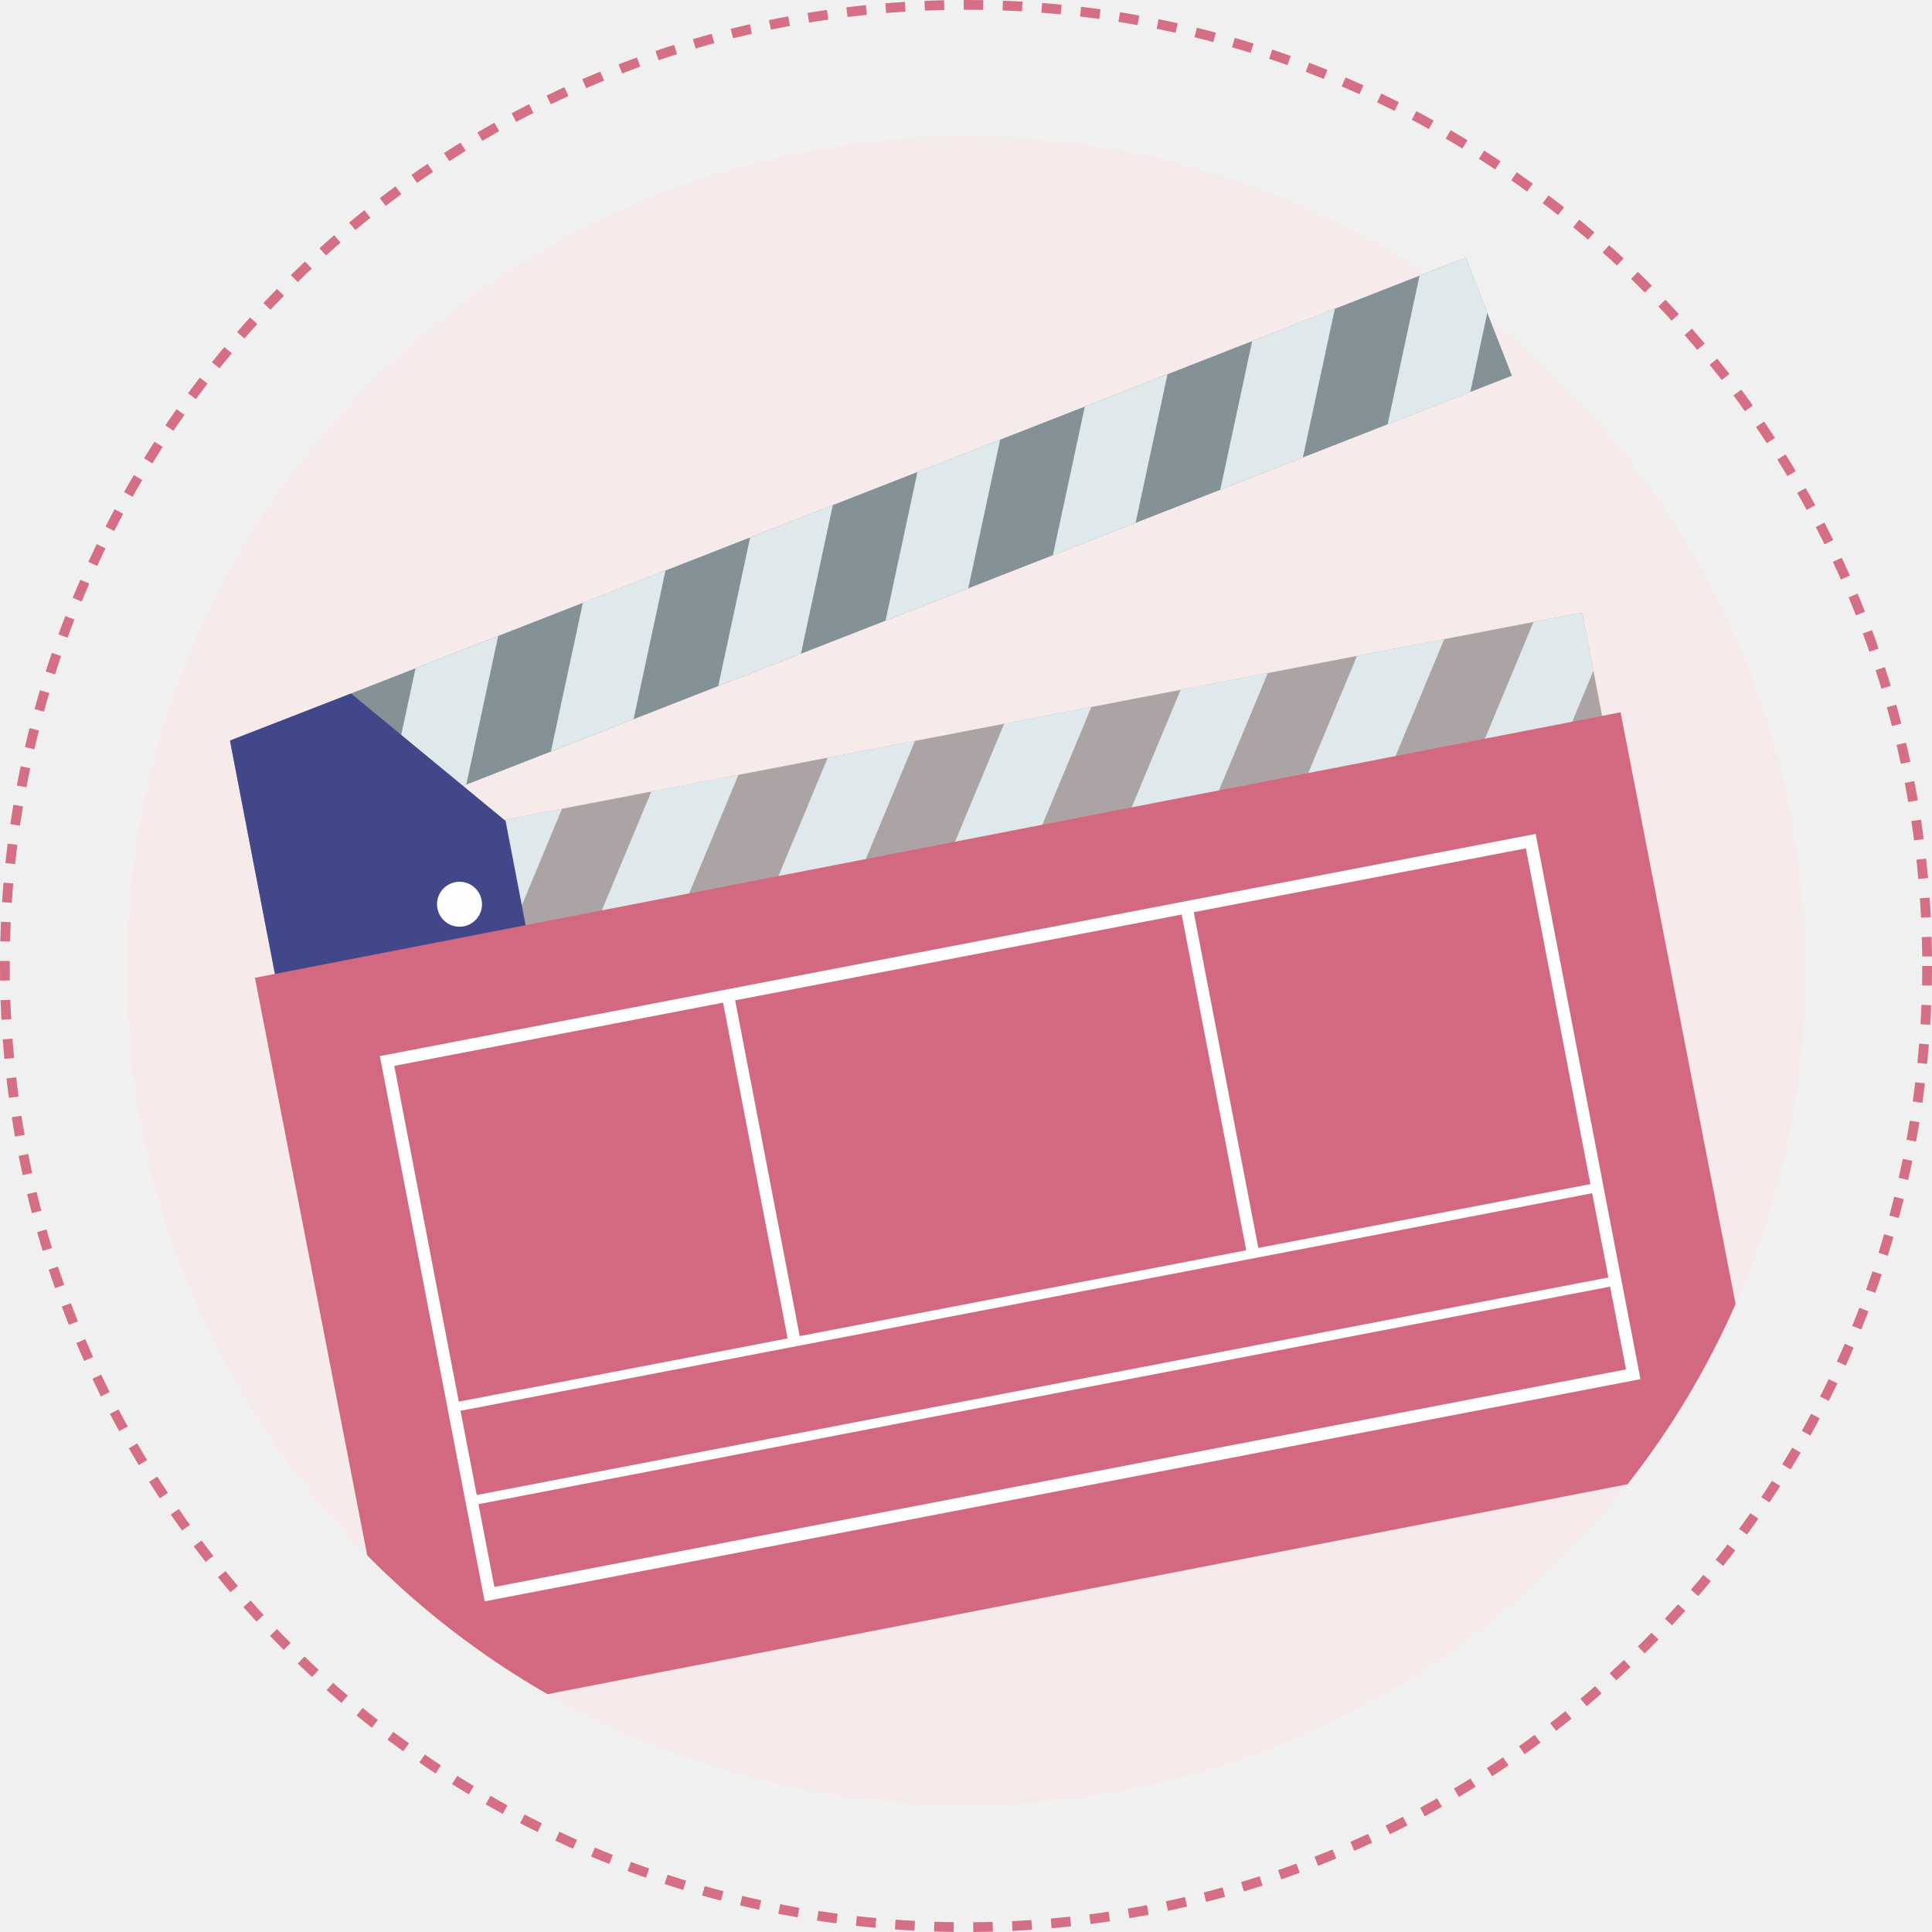
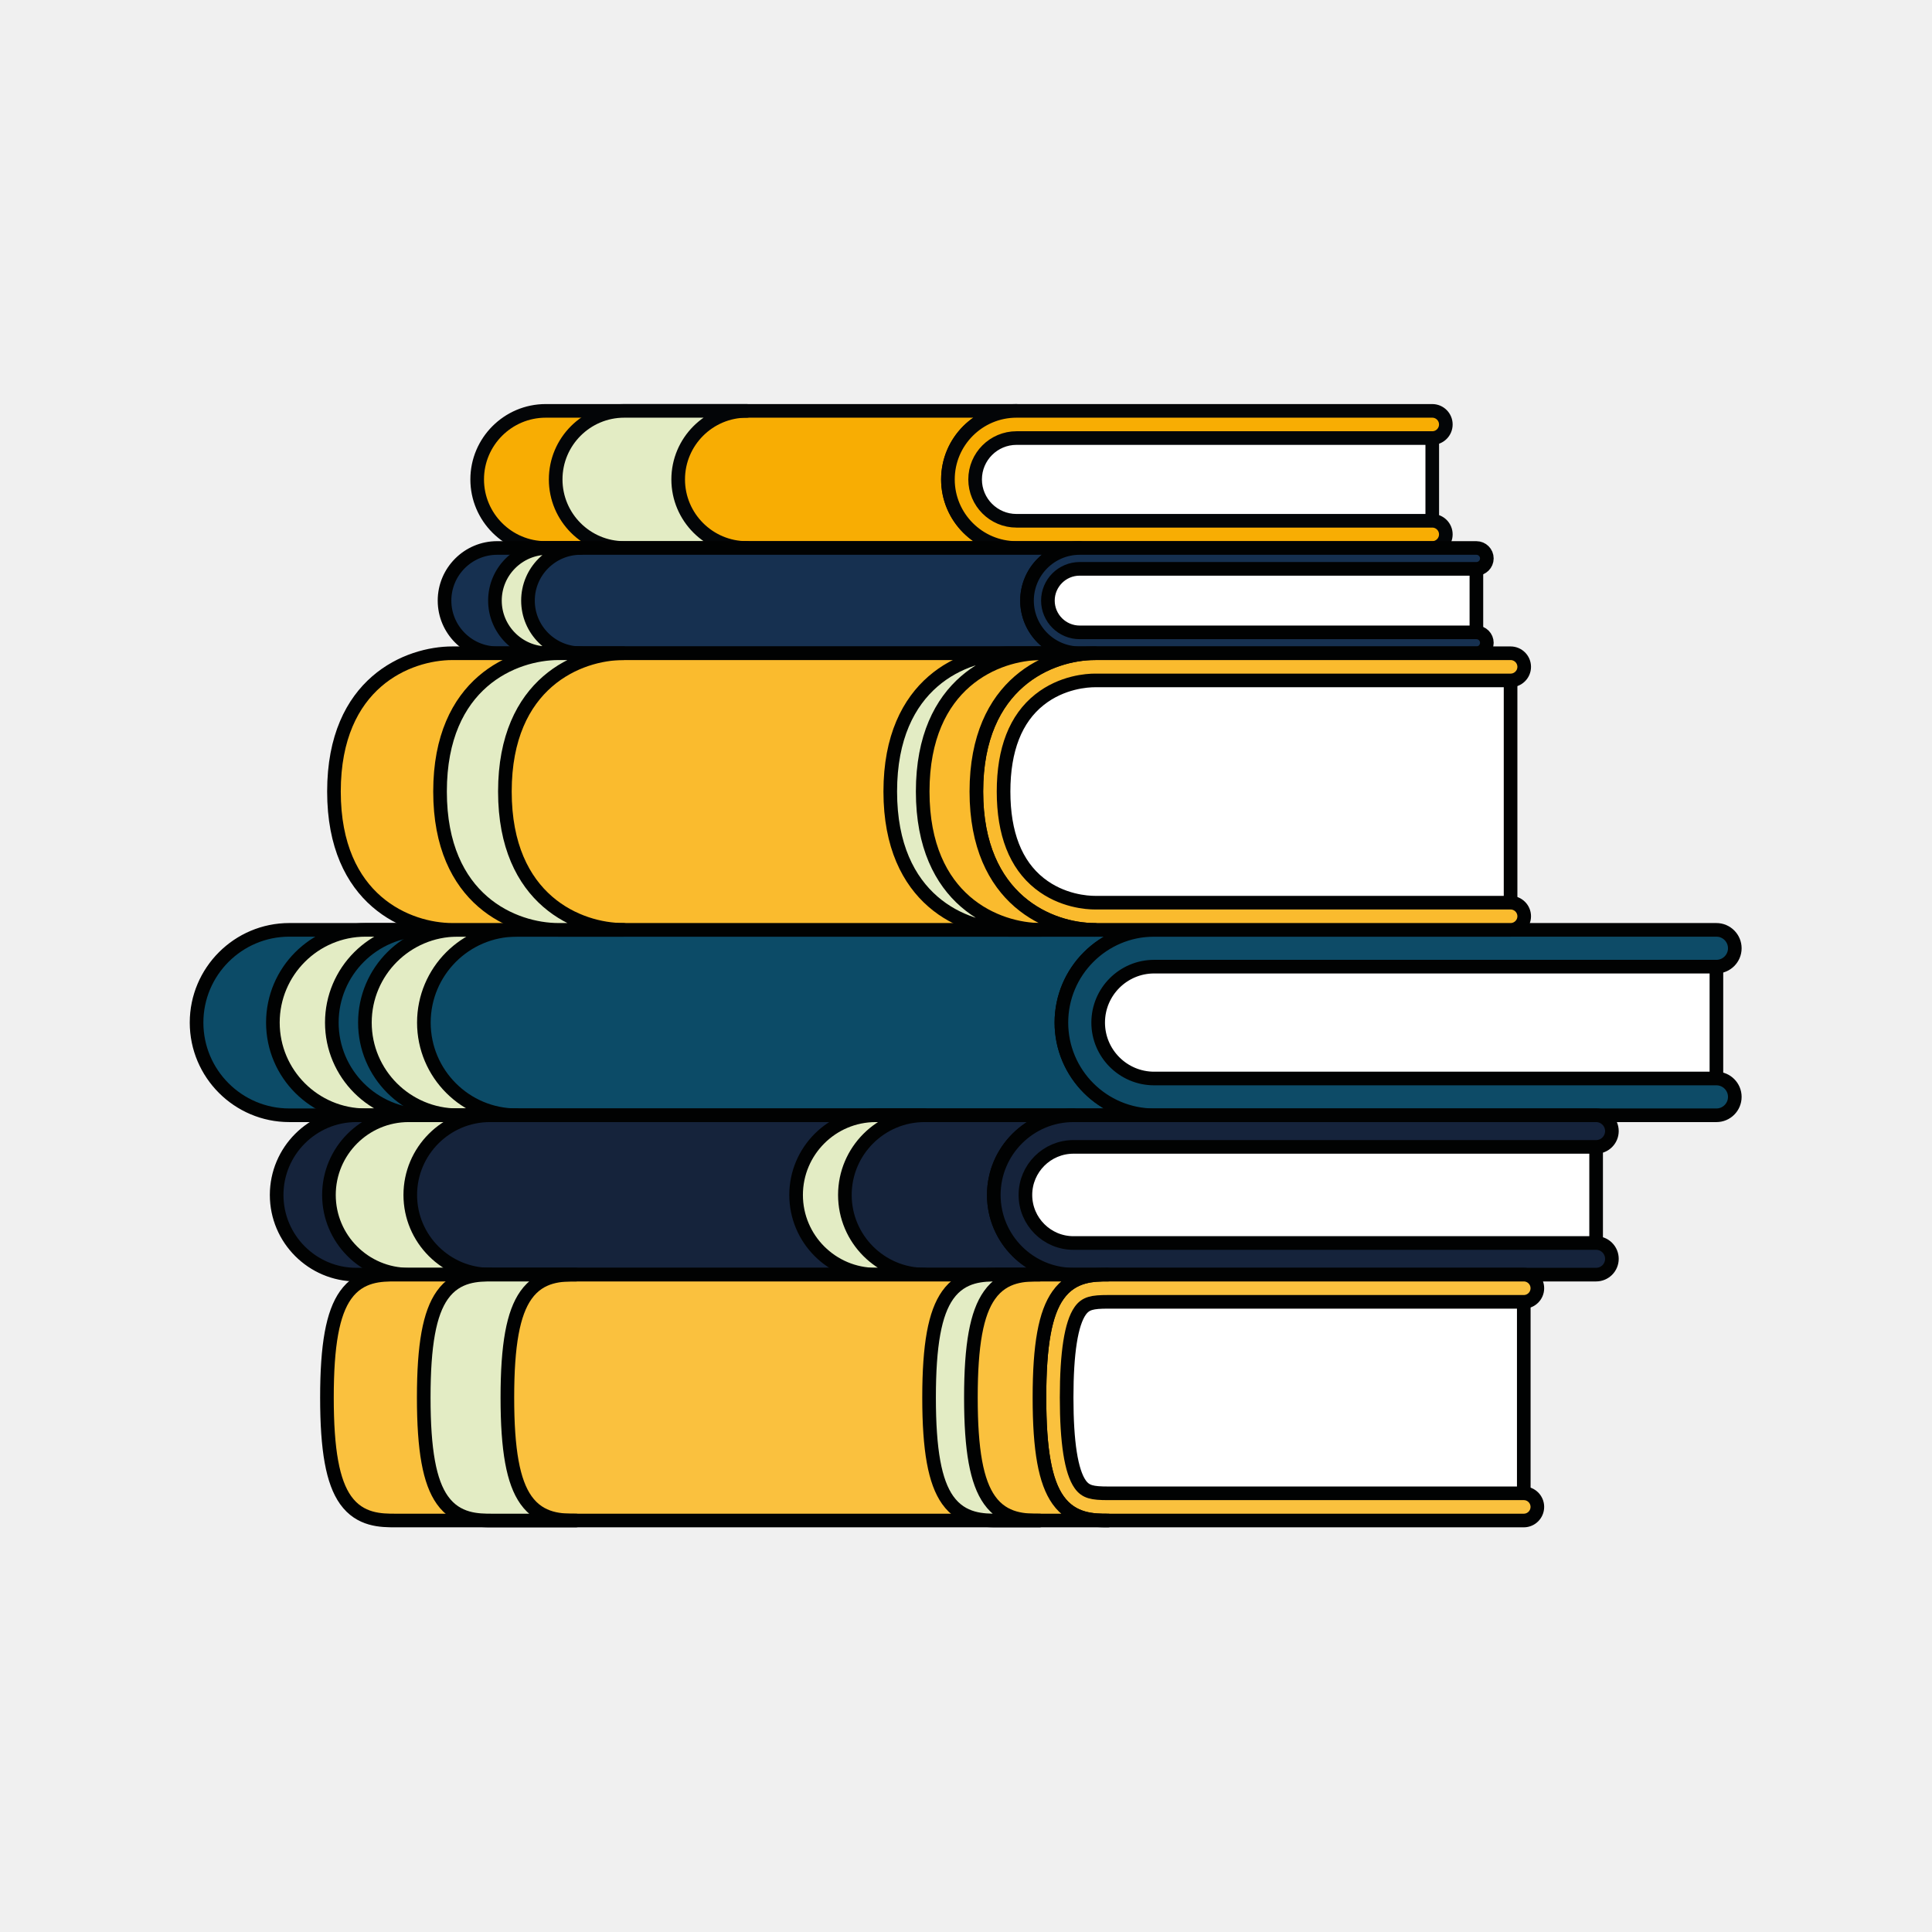
- <svg xmlns="http://www.w3.org/2000/svg" width="198" height="198" viewBox="0 0 198 198">
-   <defs>
-     <clipPath id="a">
-       <path d="M139.621-212.284,1.05-212.571l.027-13,138.567.287-.023,13" transform="translate(-1.05 225.573)" fill="#aca4a4" clip-rule="evenodd" />
-     </clipPath>
-     <clipPath id="b">
-       <path d="M-1745,274.648h880.1V-487H-1745Z" transform="translate(1745 487)" fill="#aca4a4" />
-     </clipPath>
-     <clipPath id="c">
-       <path d="M5.665-225.55l-4.6,6.927-.012,6.066,5.089.01,8.627-12.985-9.1-.019" transform="translate(-1.05 225.55)" fill="none" clip-rule="evenodd" />
-     </clipPath>
-     <clipPath id="d">
-       <path d="M-1745,274.648h880.1V-487H-1745Z" transform="translate(1745 487)" fill="none" />
-     </clipPath>
-     <clipPath id="e">
-       <path d="M47.478-212.446l-9.1-.018L47-225.45l9.1.019-8.624,12.985" transform="translate(-38.38 225.45)" fill="none" clip-rule="evenodd" />
-     </clipPath>
-     <clipPath id="g">
-       <path d="M95.2-212.349l-9.1-.017,8.624-12.985,9.1.017L95.2-212.349" transform="translate(-86.1 225.351)" fill="none" clip-rule="evenodd" />
-     </clipPath>
-     <clipPath id="i">
-       <path d="M142.922-212.249l-9.1-.018,8.627-12.984,9.1.017-8.624,12.985" transform="translate(-133.82 225.251)" fill="none" clip-rule="evenodd" />
-     </clipPath>
-     <clipPath id="k">
-       <path d="M190.648-212.152l-9.1-.018,8.624-12.983,9.1.018-8.627,12.983" transform="translate(-181.55 225.152)" fill="none" clip-rule="evenodd" />
-     </clipPath>
-     <clipPath id="m">
-       <path d="M238.368-212.054l-9.1-.019,8.627-12.983,9.1.019-8.627,12.983" transform="translate(-229.27 225.056)" fill="none" clip-rule="evenodd" />
-     </clipPath>
-     <clipPath id="o">
-       <path d="M286.088-211.955l-9.1-.02,8.624-12.983,9.1.02-8.627,12.983" transform="translate(-276.99 224.957)" fill="none" clip-rule="evenodd" />
-     </clipPath>
-     <clipPath id="q">
-       <path d="M338.429-224.846l-5.085-.011-8.624,12.983,9.1.019,4.6-6.927.012-6.065" transform="translate(-324.72 224.857)" fill="none" clip-rule="evenodd" />
-     </clipPath>
-     <clipPath id="s">
-       <path d="M1.12-285.63l136.124-24.885L134.906-323.3,1.147-298.853,1.12-285.63" transform="translate(-1.12 323.304)" fill="#849196" clip-rule="evenodd" />
-     </clipPath>
-     <clipPath id="t">
-       <path d="M-1745,274.648h880.1V-487H-1745Z" transform="translate(1745 487)" fill="#849196" />
-     </clipPath>
-     <clipPath id="u">
-       <path d="M46.311-259.344l-8.951,1.637,6.119-14.336,8.951-1.635-6.119,14.335" transform="translate(-37.36 273.679)" fill="none" clip-rule="evenodd" />
-     </clipPath>
-     <clipPath id="w">
-       <path d="M93.258-267.93,84.31-266.3l6.119-14.336,8.951-1.637L93.258-267.93" transform="translate(-84.31 282.268)" fill="none" clip-rule="evenodd" />
-     </clipPath>
-     <clipPath id="y">
-       <path d="M140.2-276.509l-8.951,1.637,6.119-14.336,8.951-1.635L140.2-276.509" transform="translate(-131.25 290.843)" fill="none" clip-rule="evenodd" />
-     </clipPath>
-     <clipPath id="aa">
-       <path d="M187.145-285.093l-8.955,1.637,6.119-14.337,8.955-1.635-6.119,14.334" transform="translate(-178.19 299.427)" fill="none" clip-rule="evenodd" />
-     </clipPath>
-     <clipPath id="ac">
-       <path d="M234.091-293.672l-8.951,1.637,6.119-14.338,8.951-1.633-6.119,14.335" transform="translate(-225.14 308.007)" fill="none" clip-rule="evenodd" />
-     </clipPath>
-     <clipPath id="ae">
-       <path d="M281.038-302.255l-8.948,1.637,6.119-14.336,8.951-1.637-6.123,14.336" transform="translate(-272.09 316.591)" fill="none" clip-rule="evenodd" />
-     </clipPath>
-     <clipPath id="ag">
-       <path d="M330.154-323.3l-5,.915-6.119,14.336,8.951-1.637,3.264-7.647-1.092-5.967" transform="translate(-319.03 323.304)" fill="none" clip-rule="evenodd" />
-     </clipPath>
-     <clipPath id="ai">
-       <path d="M27.229-237.427,1.05-237.481,1.1-263.772l13.1-2.361,13.057,15.844-.027,12.862" transform="translate(-1.05 266.133)" fill="none" clip-rule="evenodd" />
-     </clipPath>
-     <clipPath id="ak">
-       <path d="M51.377-209.353a2.3,2.3,0,0,1-2.307,2.3,2.3,2.3,0,0,1-2.3-2.308,2.3,2.3,0,0,1,2.307-2.3,2.3,2.3,0,0,1,2.3,2.31" transform="translate(-46.77 211.663)" fill="none" clip-rule="evenodd" />
-     </clipPath>
-     <clipPath id="am">
-       <path d="M59.654-168.795l-.073,35.042-34.317-.072.073-35.04Zm1.188,35.045.073-35.042,46.6.1-.073,35.04Zm-35.6,9.671.015-8.791,118.1.241-.015,8.794Zm-.023,9.594.019-8.64,118.1.243-.015,8.641Zm118.14-19.094-34.656-.072.069-35.042,34.66.072ZM24.08-170.129l-.12,56.9,120.621.25.12-56.9-120.621-.25Z" transform="translate(-23.96 170.129)" fill="none" clip-rule="evenodd" />
-     </clipPath>
-   </defs>
-   <ellipse cx="86" cy="85.5" rx="86" ry="85.5" transform="translate(13 14)" fill="#f6eaea" />
-   <g fill="none" stroke="#d56f85" stroke-width="1" stroke-dasharray="2 2">
-     <circle cx="99" cy="99" r="99" stroke="none" />
-     <circle cx="99" cy="99" r="98.5" fill="none" />
-   </g>
-   <g transform="translate(26.053 88.945) rotate(-11)" clip-path="url(#a)">
-     <g transform="translate(-673.696 -100.869)" clip-path="url(#b)">
-       <path d="M-3.95-230.573H138.5v17.147H-3.95Z" transform="translate(675.716 329.513)" fill="#aca4a4" />
+ <svg xmlns="http://www.w3.org/2000/svg" version="1.1" id="Capa_1" x="0px" y="0px" viewBox="0 0 2122 2122" style="enable-background:new 0 0 2122 2122;" xml:space="preserve">
+   <style type="text/css">
+ 	.st0{fill:#F8AD03;stroke:#030507;stroke-width:14.967;stroke-linecap:round;stroke-linejoin:round;stroke-miterlimit:10;}
+ 	.st1{fill:#E3ECC4;stroke:#030507;stroke-width:14.967;stroke-linecap:round;stroke-linejoin:round;stroke-miterlimit:10;}
+ 	.st2{fill:#FFFFFF;stroke:#030507;stroke-width:14.967;stroke-linecap:round;stroke-linejoin:round;stroke-miterlimit:10;}
+ 	.st3{fill:#0C4B67;stroke:#010202;stroke-width:14.967;stroke-linecap:round;stroke-linejoin:round;stroke-miterlimit:10;}
+ 	.st4{fill:#E3ECC4;stroke:#010202;stroke-width:14.967;stroke-linecap:round;stroke-linejoin:round;stroke-miterlimit:10;}
+ 	.st5{fill:#FFFFFF;stroke:#010202;stroke-width:14.967;stroke-linecap:round;stroke-linejoin:round;stroke-miterlimit:10;}
+ 	.st6{fill:#0D4B67;stroke:#010202;stroke-width:14.967;stroke-linecap:round;stroke-linejoin:round;stroke-miterlimit:10;}
+ 	.st7{fill:#163050;stroke:#010202;stroke-width:14.967;stroke-linecap:round;stroke-linejoin:round;stroke-miterlimit:10;}
+ 	.st8{fill:#15233B;stroke:#010202;stroke-width:14.967;stroke-linecap:round;stroke-linejoin:round;stroke-miterlimit:10;}
+ 	.st9{fill:#FAC13E;stroke:#010202;stroke-width:14.967;stroke-linecap:round;stroke-linejoin:round;stroke-miterlimit:10;}
+ 	.st10{fill:#FABB2E;stroke:#010202;stroke-width:14.967;stroke-linecap:round;stroke-linejoin:round;stroke-miterlimit:10;}
+ </style>
+   <g>
+     <g>
+       <path class="st0" d="M1041.15,526.57c0-41.51,33.75-75.29,75.3-75.29H599.4c-41.51,0-75.29,33.77-75.29,75.29    c0,41.52,33.78,75.3,75.29,75.3h517.05C1074.9,601.87,1041.15,568.09,1041.15,526.57z" />
+       <path class="st1" d="M744.88,526.57c0-41.51,33.78-75.29,75.3-75.29H685.59c-41.52,0-75.27,33.77-75.27,75.29    c0,41.52,33.75,75.3,75.27,75.3h134.59C778.66,601.87,744.88,568.09,744.88,526.57z" />
+       <g>
+         <path class="st2" d="M1573.11,466.2h-456.66c-33.34,0-60.39,27.02-60.39,60.36c0,33.33,27.05,60.36,60.39,60.36h456.66V466.2z" />
+       </g>
+       <g>
+         <path class="st0" d="M1573.11,601.87h-456.66c-41.55,0-75.3-33.78-75.3-75.3c0-41.51,33.75-75.29,75.3-75.29h456.66     c8.23,0,14.91,6.69,14.91,14.93c0,8.25-6.67,14.93-14.91,14.93h-456.66c-25.07,0-45.44,20.39-45.44,45.43     c0,25.06,20.37,45.43,45.44,45.43h456.66c8.23,0,14.91,6.69,14.91,14.93C1588.02,595.17,1581.34,601.87,1573.11,601.87z" />
+       </g>
    </g>
-   </g>
-   <g transform="translate(26.054 88.953) rotate(-11)" clip-path="url(#c)">
-     <g transform="translate(-673.696 -100.878)" clip-path="url(#d)">
-       <path d="M-3.95-230.55H13.625v16.862H-3.95Z" transform="translate(675.716 329.499)" fill="#fffefe" />
+     <g>
+       <path class="st3" d="M1165.78,1123.14c0-56.16,45.69-101.84,101.85-101.84H317.75c-56.17,0-101.85,45.69-101.85,101.84    c0,56.15,45.68,101.81,101.85,101.81h949.88C1211.47,1224.96,1165.78,1179.29,1165.78,1123.14z" />
+       <g>
+         <g>
+           <path class="st4" d="M364.46,1123.14c0-56.16,45.69-101.84,101.82-101.84h-64.74c-56.16,0-101.82,45.69-101.82,101.84      c0,56.15,45.66,101.81,101.82,101.81h64.74C410.15,1224.96,364.46,1179.29,364.46,1123.14z" />
+           <path class="st4" d="M465.56,1123.14c0-56.16,45.66-101.84,101.82-101.84h-64.76c-56.15,0-101.83,45.69-101.83,101.84      c0,56.15,45.68,101.81,101.83,101.81h64.76C511.22,1224.96,465.56,1179.29,465.56,1123.14z" />
+         </g>
+       </g>
+       <g>
+         <path class="st5" d="M1885.21,1041.52h-617.58c-45.1,0-81.66,36.54-81.66,81.63c0,45.1,36.56,81.62,81.66,81.62h617.58V1041.52z" />
+       </g>
+       <g>
+         <path class="st6" d="M1885.21,1224.96h-617.58c-56.16,0-101.85-45.66-101.85-101.81c0-56.16,45.69-101.84,101.85-101.84h617.58     c11.15,0,20.2,9.06,20.2,20.21c0,11.13-9.05,20.19-20.2,20.19h-617.58c-33.88,0-61.46,27.55-61.46,61.43     c0,33.89,27.58,61.43,61.46,61.43h617.58c11.15,0,20.2,9.04,20.2,20.18C1905.41,1215.93,1896.36,1224.96,1885.21,1224.96z" />
+       </g>
    </g>
-   </g>
-   <g transform="translate(40.201 86.243) rotate(-11)" clip-path="url(#e)">
-     <g transform="translate(-688.099 -100.916)" clip-path="url(#d)">
-       <path d="M33.38-230.45H54.96v16.862H33.38Z" transform="translate(652.79 329.437)" fill="#dfe8ea" />
+     <g>
+       <path class="st7" d="M1128.03,659.67c0-31.89,25.94-57.81,57.82-57.81h-639.8c-31.87,0-57.8,25.92-57.8,57.81    c0,31.87,25.93,57.82,57.8,57.82h639.8C1153.96,717.5,1128.03,691.55,1128.03,659.67z" />
+       <path class="st4" d="M579.9,659.67c0-31.89,25.92-57.81,57.81-57.81h-36.26c-31.88,0-57.84,25.92-57.84,57.81    c0,31.87,25.96,57.82,57.84,57.82h36.26C605.82,717.5,579.9,691.55,579.9,659.67z" />
+       <g>
+         <path class="st5" d="M1621.59,613.32h-435.75c-25.61,0-46.35,20.75-46.35,46.36c0,25.6,20.75,46.34,46.35,46.34h435.75V613.32z" />
+       </g>
+       <g>
+         <path class="st7" d="M1621.59,717.5h-435.75c-31.88,0-57.82-25.95-57.82-57.82c0-31.89,25.94-57.81,57.82-57.81h435.75     c6.34,0,11.48,5.15,11.48,11.45c0,6.35-5.14,11.47-11.48,11.47h-435.75c-19.23,0-34.88,15.65-34.88,34.88     c0,19.23,15.65,34.88,34.88,34.88h435.75c6.34,0,11.48,5.13,11.48,11.46C1633.07,712.37,1627.94,717.5,1621.59,717.5z" />
+       </g>
    </g>
-   </g>
-   <g transform="translate(58.282 82.767) rotate(-11)" clip-path="url(#g)">
-     <g transform="translate(-706.511 -100.955)" clip-path="url(#d)">
-       <path d="M81.1-230.351h21.584v16.86H81.1Z" transform="translate(623.482 329.376)" fill="#dfe8ea" />
+     <g>
+       <path class="st8" d="M1091.53,1312.48c0-48.25,39.25-87.53,87.51-87.53H391.36c-48.25,0-87.5,39.27-87.5,87.53    c0,48.24,39.25,87.49,87.5,87.49h787.69C1130.78,1399.97,1091.53,1360.72,1091.53,1312.48z" />
+       <g>
+         <path class="st4" d="M450.62,1312.48c0-48.25,39.27-87.53,87.52-87.53h-89.35c-48.25,0-87.5,39.27-87.5,87.53     c0,48.24,39.25,87.49,87.5,87.49h89.35C489.89,1399.97,450.62,1360.72,450.62,1312.48z" />
+         <path class="st4" d="M927.97,1312.48c0-48.25,39.25-87.53,87.5-87.53h-53.61c-48.22,0-87.47,39.27-87.47,87.53     c0,48.24,39.25,87.49,87.47,87.49h53.61C967.22,1399.97,927.97,1360.72,927.97,1312.48z" />
+       </g>
+       <g>
+         <path class="st5" d="M1753.09,1242.33h-574.05c-38.73,0-70.14,31.4-70.14,70.15c0,38.73,31.41,70.14,70.14,70.14h574.05V1242.33z     " />
+       </g>
+       <g>
+         <path class="st8" d="M1753.09,1399.97h-574.05c-48.26,0-87.51-39.25-87.51-87.49c0-48.25,39.25-87.53,87.51-87.53h574.05     c9.56,0,17.33,7.79,17.33,17.37c0,9.59-7.78,17.35-17.33,17.35h-574.05c-29.1,0-52.79,23.68-52.79,52.8     c0,29.11,23.7,52.78,52.79,52.78h574.05c9.56,0,17.33,7.77,17.33,17.36C1770.43,1392.21,1762.65,1399.97,1753.09,1399.97z" />
+       </g>
    </g>
-   </g>
-   <g transform="translate(76.363 79.292) rotate(-11)" clip-path="url(#i)">
-     <g transform="translate(-724.924 -100.993)" clip-path="url(#d)">
-       <path d="M128.82-230.251H150.4v16.86H128.82Z" transform="translate(594.174 329.315)" fill="#dfe8ea" />
+     <g>
+       <path class="st5" d="M1673.63,1414.91h-456.67c-33.33,0-60.38,7.55-60.38,120.1c0,112.55,27.06,120.09,60.38,120.09h456.67    V1414.91z" />
+       <g>
+         <g>
+           <path class="st9" d="M1673.63,1670.04h-456.67c-15.5,0-38.91,0-54.86-22.48c-14.15-19.94-20.42-54.67-20.42-112.55      c0-57.9,6.28-92.61,20.42-112.54c15.95-22.49,39.36-22.49,54.86-22.49h456.67c8.23,0,14.91,6.68,14.91,14.94      c0,8.25-6.67,14.94-14.91,14.94h-456.67c-17.33,0-24.54,1.48-30.52,9.89c-9.89,13.98-14.91,46.02-14.91,95.26      c0,49.22,5.02,81.29,14.91,95.26c5.98,8.4,13.19,9.9,30.52,9.9h456.67c8.23,0,14.91,6.68,14.91,14.92      C1688.54,1663.34,1681.86,1670.04,1673.63,1670.04z" />
+         </g>
+       </g>
+       <g>
+         <g>
+           <path class="st9" d="M1162.1,1647.56c-14.15-19.94-20.42-54.67-20.42-112.55c0-57.9,6.28-92.61,20.42-112.54      c15.95-22.49,39.36-22.49,54.86-22.49H434.41c-15.49,0-38.91,0-54.86,22.49c-14.14,19.94-20.45,54.64-20.45,112.54      c0,57.88,6.31,92.61,20.45,112.55c15.95,22.48,39.37,22.48,54.86,22.48h782.55C1201.46,1670.04,1178.05,1670.04,1162.1,1647.56z      " />
+         </g>
+       </g>
+       <path class="st4" d="M577.7,1647.56c-14.12-19.94-20.43-54.67-20.43-112.55c0-57.9,6.31-92.61,20.43-112.54    c15.94-22.49,39.38-22.49,54.86-22.49H540.7c-15.47,0-38.91,0-54.86,22.49c-14.14,19.94-20.43,54.64-20.43,112.54    c0,57.88,6.29,92.61,20.43,112.55c15.95,22.48,39.39,22.48,54.86,22.48h91.86C617.07,1670.04,593.64,1670.04,577.7,1647.56z" />
+       <path class="st4" d="M1086.82,1647.56c-14.16-19.94-20.44-54.67-20.44-112.55c0-57.9,6.28-92.61,20.44-112.54    c15.91-22.49,39.36-22.49,54.86-22.49h-45.95c-15.49,0-38.9,0-54.86,22.49c-14.11,19.94-20.43,54.64-20.43,112.54    c0,57.88,6.32,92.61,20.43,112.55c15.96,22.48,39.37,22.48,54.86,22.48h45.95C1126.17,1670.04,1102.73,1670.04,1086.82,1647.56z" />
    </g>
-   </g>
-   <g transform="translate(94.448 75.815) rotate(-11)" clip-path="url(#k)">
-     <g transform="translate(-743.34 -101.031)" clip-path="url(#d)">
-       <path d="M176.55-230.152h21.584v16.859H176.55Z" transform="translate(564.86 329.254)" fill="#dfe8ea" />
-     </g>
-   </g>
-   <g transform="translate(112.529 72.338) rotate(-11)" clip-path="url(#m)">
-     <g transform="translate(-761.752 -101.068)" clip-path="url(#d)">
-       <path d="M224.27-230.056h21.584v16.86H224.27Z" transform="translate(535.553 329.195)" fill="#dfe8ea" />
-     </g>
-   </g>
-   <g transform="translate(130.611 68.863) rotate(-11)" clip-path="url(#o)">
-     <g transform="translate(-780.164 -101.107)" clip-path="url(#d)">
-       <path d="M271.99-229.957h21.584V-213.1H271.99Z" transform="translate(506.245 329.134)" fill="#dfe8ea" />
-     </g>
-   </g>
-   <g transform="translate(148.696 65.387) rotate(-11)" clip-path="url(#q)">
-     <g transform="translate(-798.58 -101.145)" clip-path="url(#d)">
-       <path d="M319.72-229.857h17.567V-213H319.72Z" transform="translate(476.931 329.073)" fill="#dfe8ea" />
-     </g>
-   </g>
-   <g transform="translate(18.884 51.924) rotate(-11)" clip-path="url(#s)">
-     <g transform="translate(-673.723 -63.16)" clip-path="url(#t)">
-       <path d="M-3.88-328.3H136.1v41.532H-3.88Z" transform="translate(675.673 389.535)" fill="#849196" />
-     </g>
-   </g>
-   <g transform="translate(36.264 68.051) rotate(-11)" clip-path="url(#u)">
-     <g transform="translate(-687.705 -82.308)" clip-path="url(#d)">
-       <path d="M32.36-278.679H51.289v19.83H32.36Z" transform="translate(653.416 359.058)" fill="#dfe8ea" />
-     </g>
-   </g>
-   <g transform="translate(53.414 61.342) rotate(-11)" clip-path="url(#w)">
-     <g transform="translate(-705.821 -78.994)" clip-path="url(#d)">
-       <path d="M79.31-287.268H98.239v19.831H79.31Z" transform="translate(624.581 364.333)" fill="#dfe8ea" />
-     </g>
-   </g>
-   <g transform="translate(70.561 54.638) rotate(-11)" clip-path="url(#y)">
-     <g transform="translate(-723.932 -75.685)" clip-path="url(#d)">
-       <path d="M126.25-295.843h18.929v19.83H126.25Z" transform="translate(595.753 369.599)" fill="#dfe8ea" />
-     </g>
-   </g>
-   <g transform="translate(87.707 47.931) rotate(-11)" clip-path="url(#aa)">
-     <g transform="translate(-742.043 -72.373)" clip-path="url(#d)">
-       <path d="M173.19-304.427h18.933v19.83H173.19Z" transform="translate(566.924 374.871)" fill="#dfe8ea" />
-     </g>
-   </g>
-   <g transform="translate(104.858 41.225) rotate(-11)" clip-path="url(#ac)">
-     <g transform="translate(-760.158 -69.063)" clip-path="url(#d)">
-       <path d="M220.14-313.007h18.929v19.83H220.14Z" transform="translate(538.089 380.14)" fill="#dfe8ea" />
-     </g>
-   </g>
-   <g transform="translate(122.009 34.517) rotate(-11)" clip-path="url(#ae)">
-     <g transform="translate(-778.274 -65.751)" clip-path="url(#d)">
-       <path d="M267.09-321.591h18.929v19.831H267.09Z" transform="translate(509.254 385.412)" fill="#dfe8ea" />
-     </g>
-   </g>
-   <g transform="translate(139.293 28.519) rotate(-11)" clip-path="url(#ag)">
-     <g transform="translate(-796.385 -63.16)" clip-path="url(#d)">
-       <path d="M314.03-328.3H330.1v19.109H314.03Z" transform="translate(480.426 389.535)" fill="#dfe8ea" />
-     </g>
-   </g>
-   <g transform="translate(23.067 73.582) rotate(-11)" clip-path="url(#ai)">
-     <g transform="translate(-673.696 -85.219)" clip-path="url(#d)">
-       <path d="M-3.95-271.133H26.115v32.564H-3.95Z" transform="translate(675.716 354.423)" fill="#42478a" />
-     </g>
-   </g>
-   <g transform="translate(44.393 90.847) rotate(-11)" clip-path="url(#ak)">
-     <g transform="translate(-691.336 -106.236)" clip-path="url(#d)">
-       <path d="M41.77-216.663h8.465v8.466H41.77Z" transform="translate(647.637 320.97)" fill="#fffefe" />
-     </g>
-   </g>
-   <path d="M24.633,145.4,13.127,86.21,153.084,59,164.87,119.64A85.348,85.348,0,0,1,153.8,138.109L43.111,159.625A86.3,86.3,0,0,1,24.633,145.4Z" transform="translate(13 14)" fill="#d36981" />
-   <g transform="translate(38.812 108.257) rotate(-11)" clip-path="url(#am)">
-     <g transform="translate(-682.535 -122.261)" clip-path="url(#d)">
-       <path d="M18.96-175.129h124.6v61.008H18.96Z" transform="translate(661.646 295.461)" fill="#fffefe" />
+     <g>
+       <g>
+         <path class="st5" d="M1659.13,732.43h-456.65c-33.35,0-115.16,26.43-115.16,136.96c0,110.56,81.8,136.98,115.16,136.98h456.65     V732.43z" />
+       </g>
+       <g>
+         <g>
+           <path class="st10" d="M1659.13,1021.3h-456.65c-48.33,0-130.1-31.98-130.1-151.91c0-119.91,81.77-151.9,130.1-151.9h456.65      c8.24,0,14.96,6.67,14.96,14.94c0,8.23-6.71,14.91-14.96,14.91h-456.65c-8,0-36.07,1.53-60.78,21.17      c-26.18,20.76-39.44,54.71-39.44,100.88c0,46.19,13.26,80.12,39.44,100.91c24.71,19.62,52.78,21.14,60.78,21.14h456.65      c8.24,0,14.96,6.69,14.96,14.94C1674.09,1014.62,1667.37,1021.3,1659.13,1021.3z" />
+         </g>
+       </g>
+       <path class="st10" d="M1072.38,869.39c0-119.91,81.77-151.9,130.1-151.9H496.89c-48.31,0-130.09,31.98-130.09,151.9    c0,119.93,81.78,151.91,130.09,151.91h705.59C1154.15,1021.3,1072.38,989.32,1072.38,869.39z" />
+       <path class="st4" d="M554.54,869.39c0-119.91,81.77-151.9,130.1-151.9h-71.27c-48.31,0-130.06,31.98-130.06,151.9    c0,119.93,81.75,151.91,130.06,151.91h71.27C636.31,1021.3,554.54,989.32,554.54,869.39z" />
+       <path class="st4" d="M1013.43,869.39c0-119.91,81.74-151.9,130.08-151.9h-35.63c-48.3,0-130.07,31.98-130.07,151.9    c0,119.93,81.77,151.91,130.07,151.91h35.63C1095.17,1021.3,1013.43,989.32,1013.43,869.39z" />
    </g>
  </g>
</svg>
